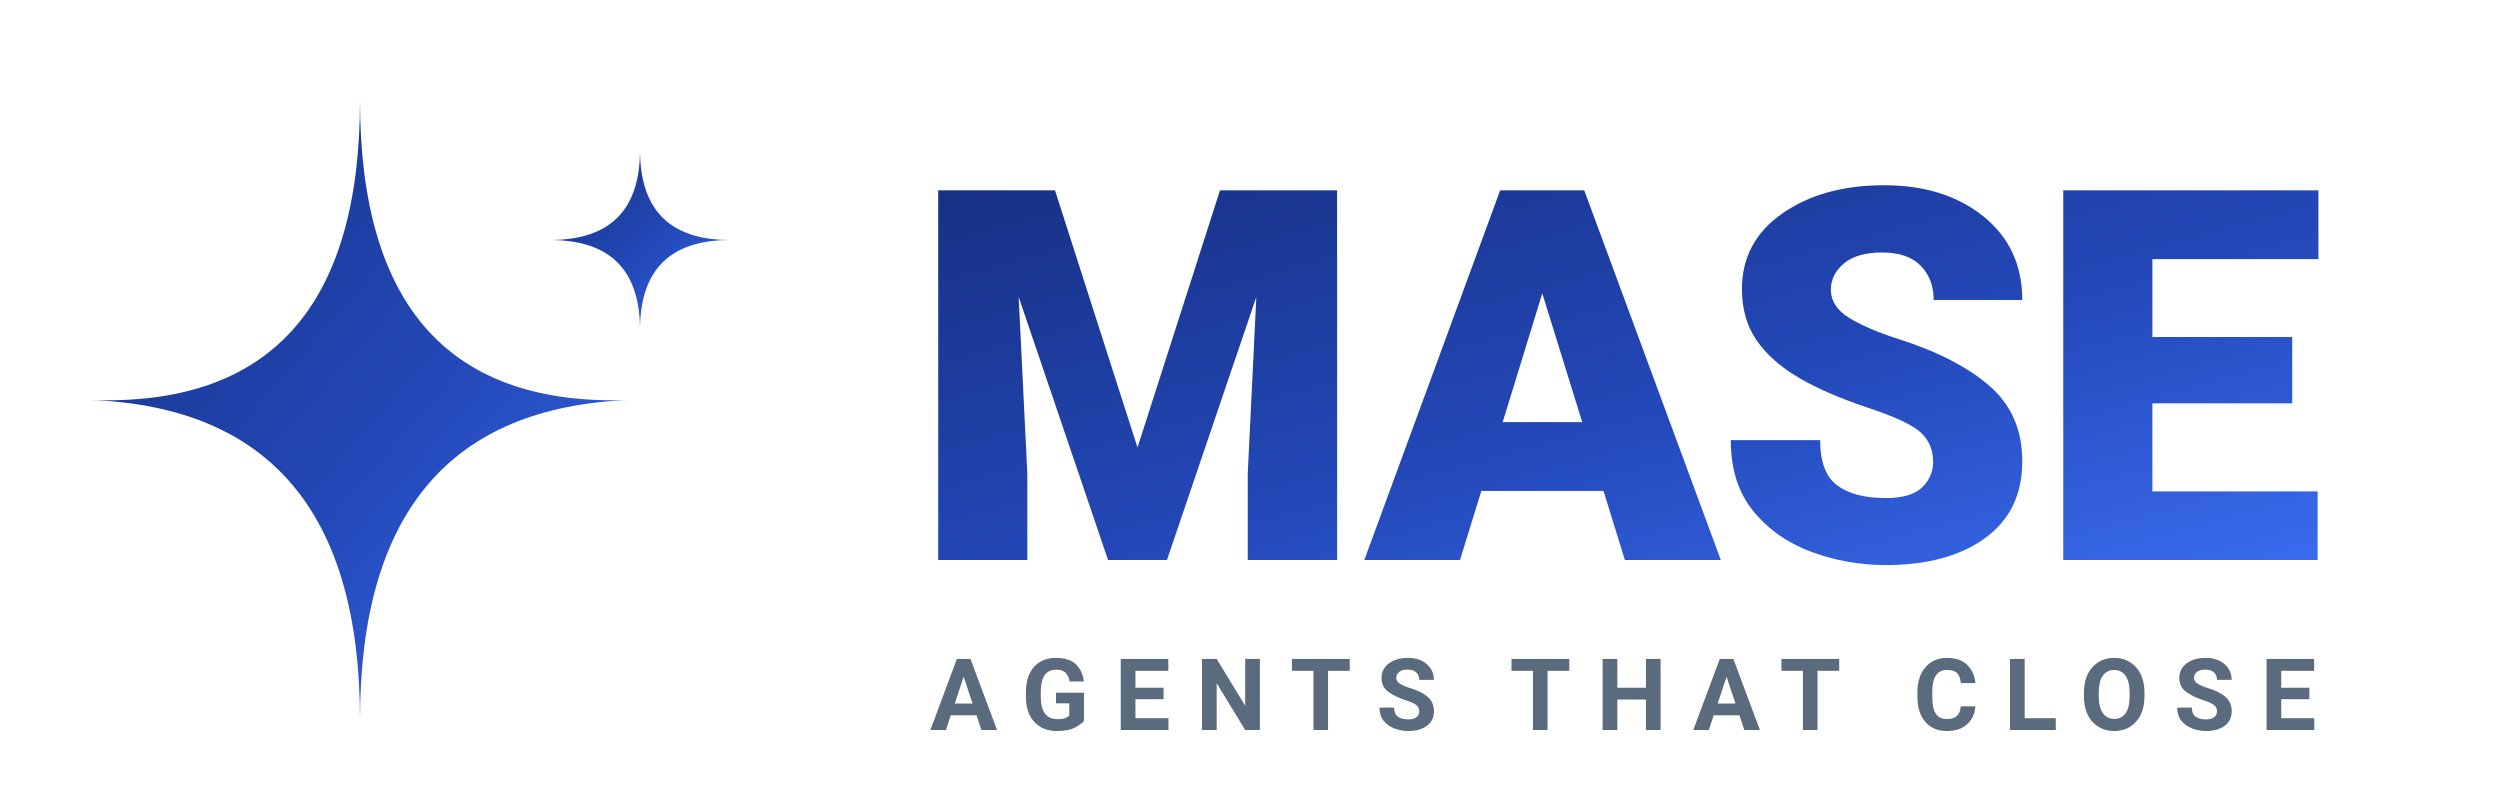
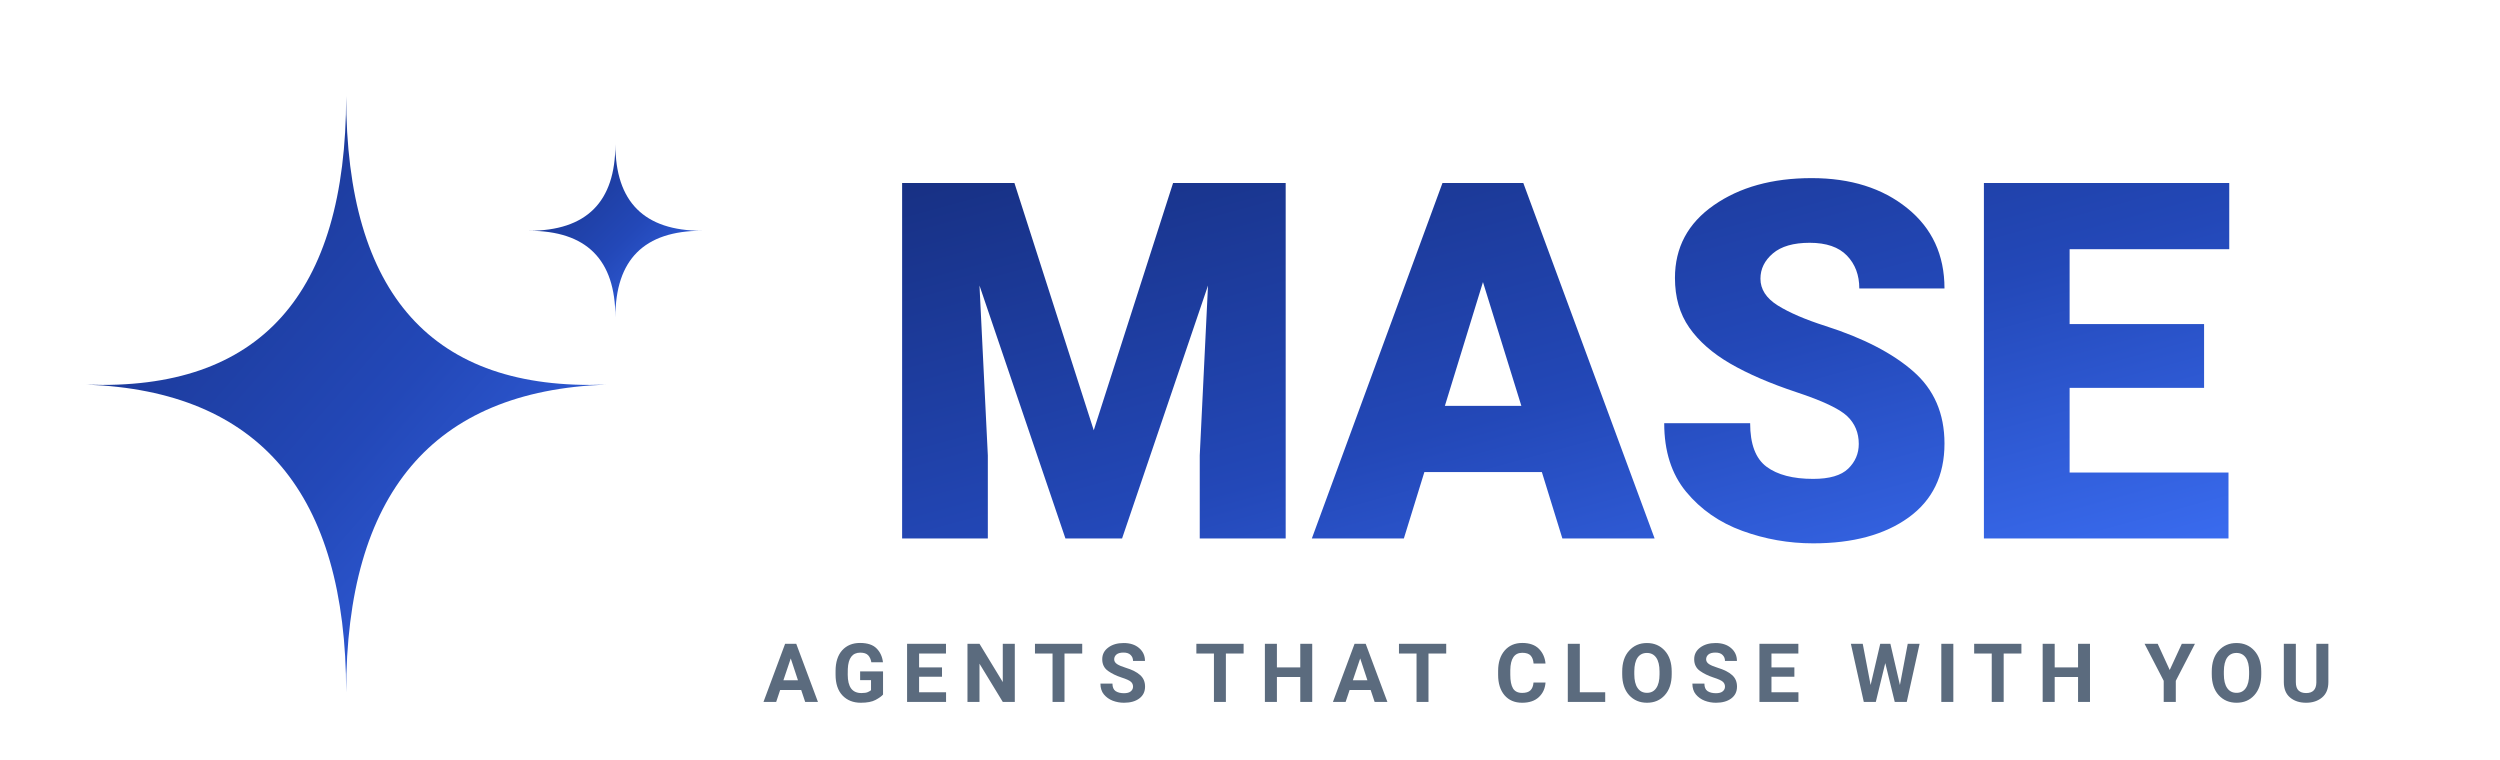
- <svg xmlns="http://www.w3.org/2000/svg" viewBox="0 0 500 158" fill="none" role="img" aria-label="MASE — Agents that Close">
+ <svg xmlns="http://www.w3.org/2000/svg" viewBox="0 0 520 158" fill="none" role="img" aria-label="MASE — Agents that close with you">
  <defs>
    <linearGradient id="maseBlue" x1="0" y1="0" x2="1" y2="1">
      <stop offset="0" stop-color="#173083" />
      <stop offset="0.55" stop-color="#2348b8" />
      <stop offset="1" stop-color="#3a6cf0" />
    </linearGradient>
  </defs>
  <path d="M72,20 Q72,82 126,80 Q72,82 72,144 Q72,82 18,80 Q72,82 72,20 Z" fill="url(#maseBlue)" />
  <path d="M128,30 Q128,48 146,48 Q128,48 128,66 Q128,48 110,48 Q128,48 128,30 Z" fill="url(#maseBlue)" />
  <text x="182" y="112" font-family="'Segoe UI', system-ui, -apple-system, Roboto, Arial, sans-serif" font-weight="800" font-size="104" letter-spacing="-1" fill="url(#maseBlue)">MASE</text>
-   <text x="186" y="146" font-family="'Segoe UI', system-ui, -apple-system, Roboto, Arial, sans-serif" font-weight="600" font-size="20" letter-spacing="5" fill="#5b6b7e">AGENTS THAT CLOSE</text>
+   <text x="322" y="146" text-anchor="middle" font-family="'Segoe UI', system-ui, -apple-system, Roboto, Arial, sans-serif" font-weight="600" font-size="17" letter-spacing="3" fill="#5b6b7e">AGENTS THAT CLOSE WITH YOU</text>
</svg>
